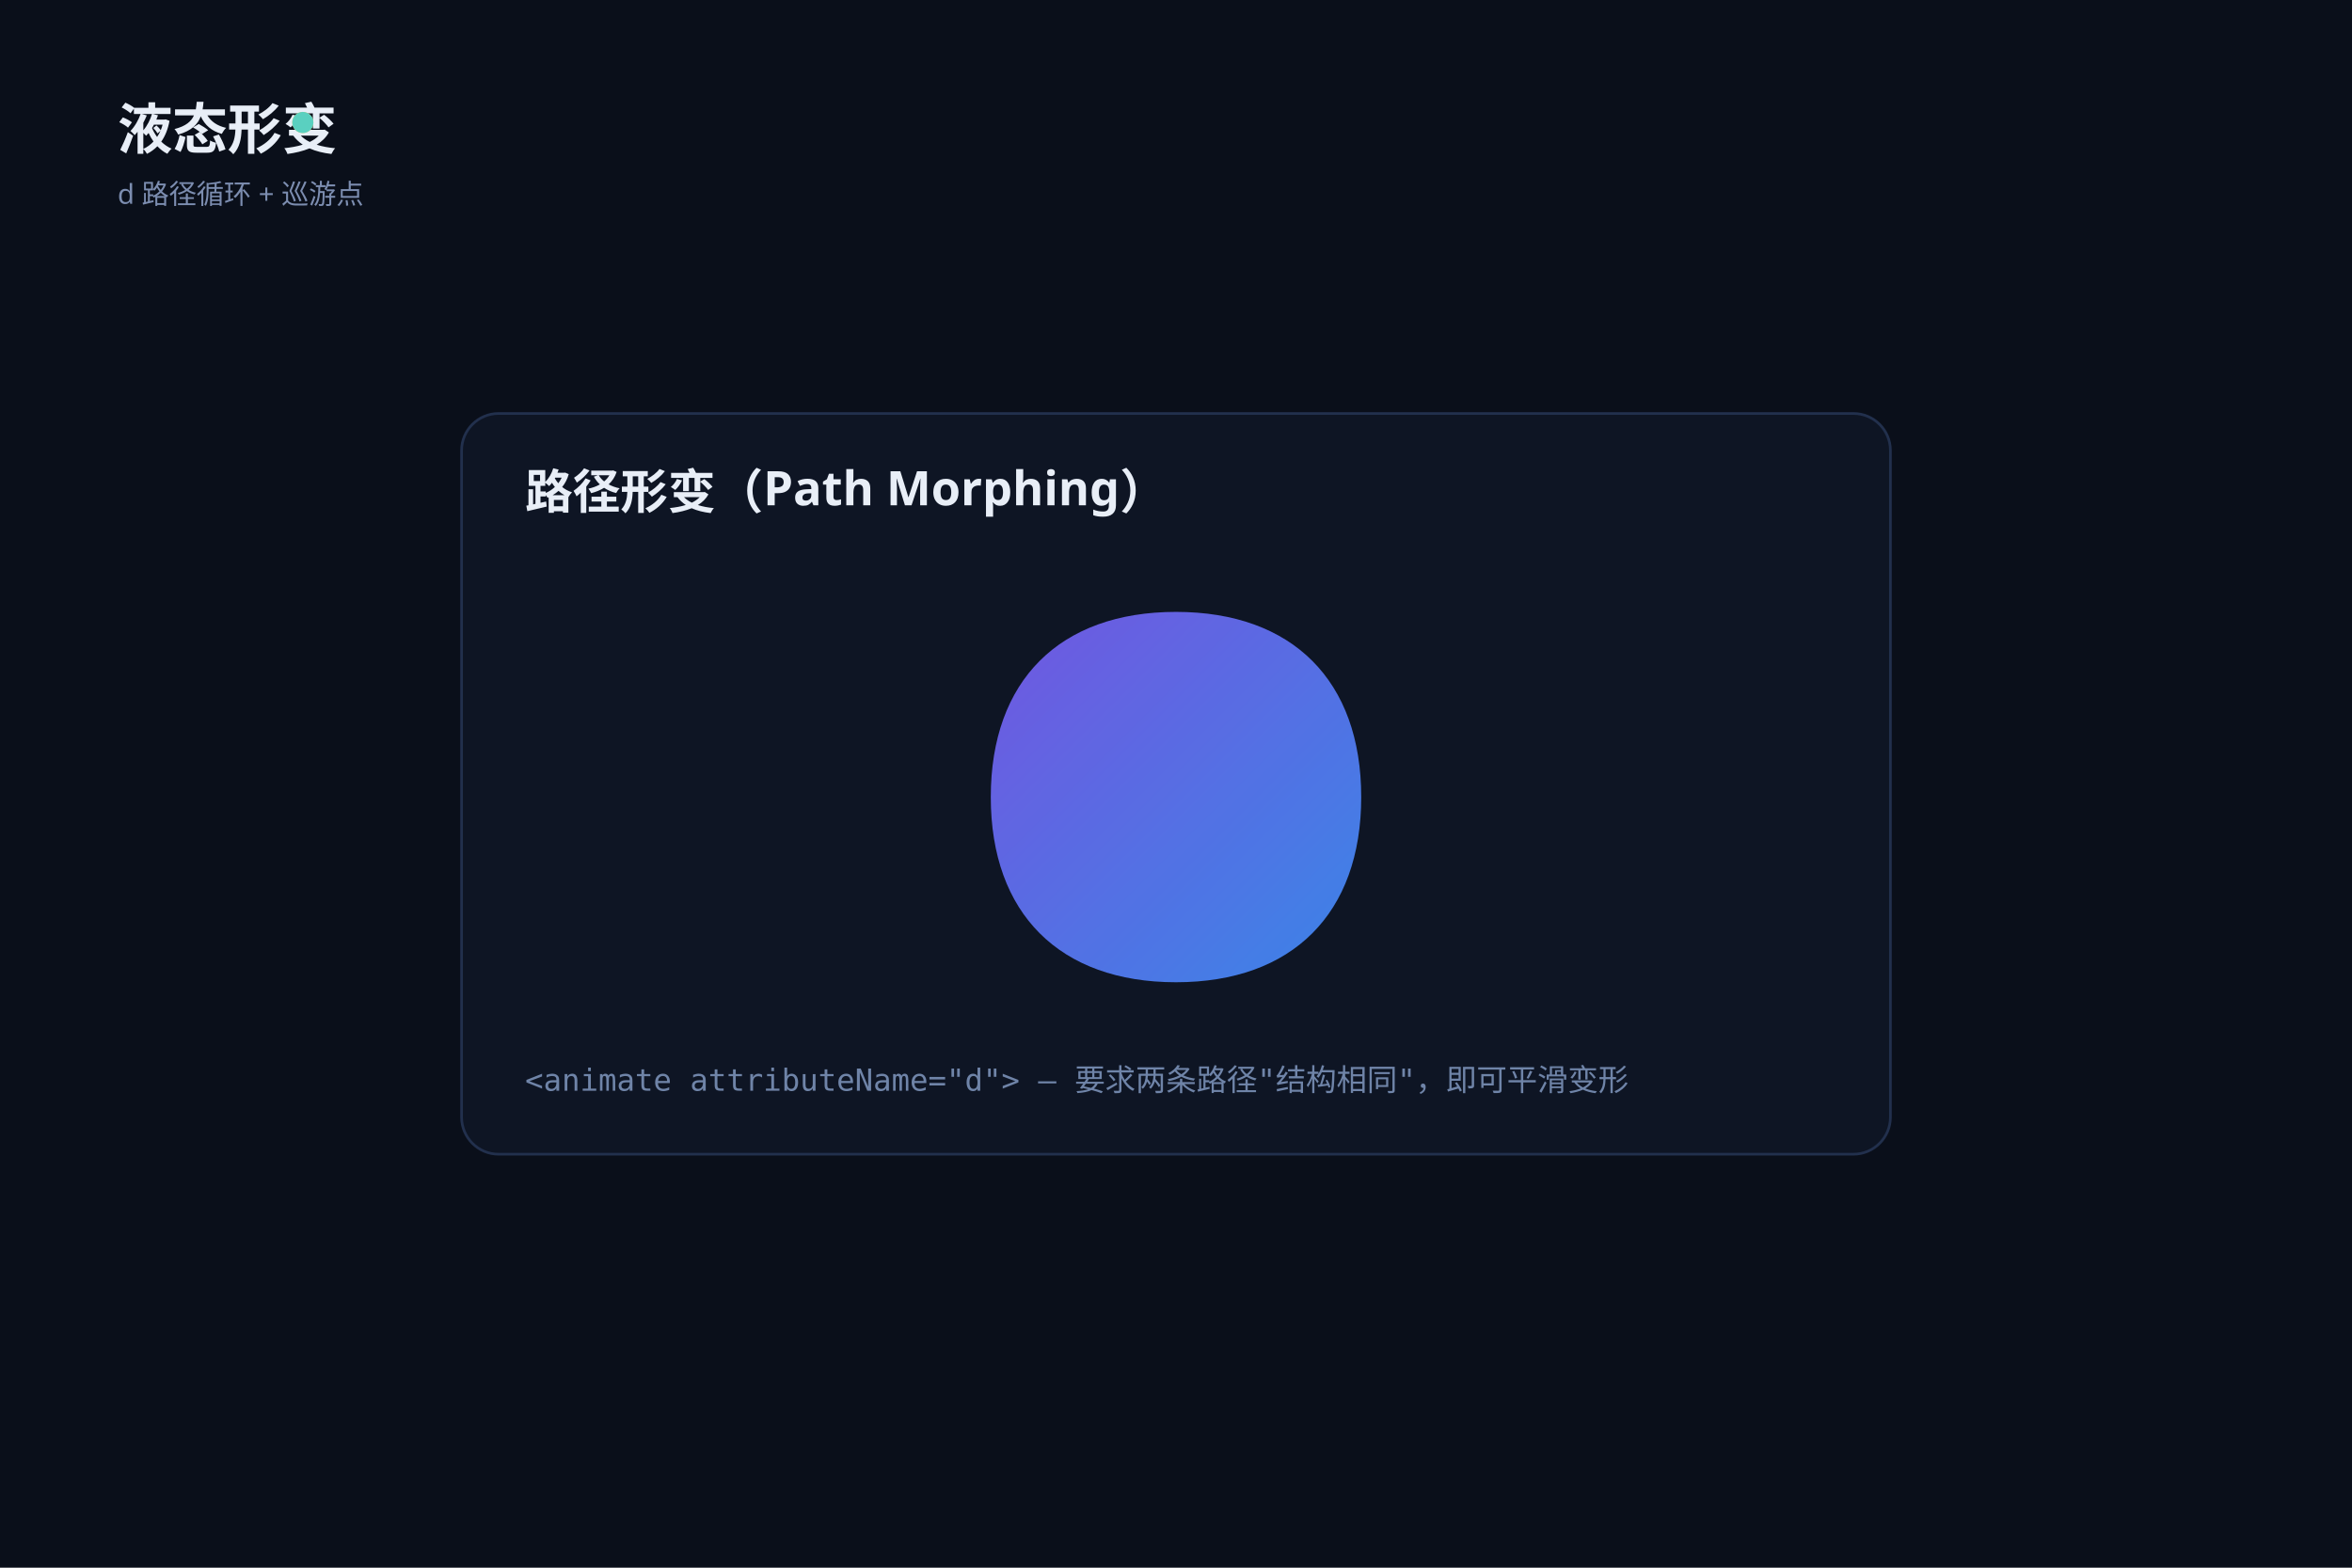
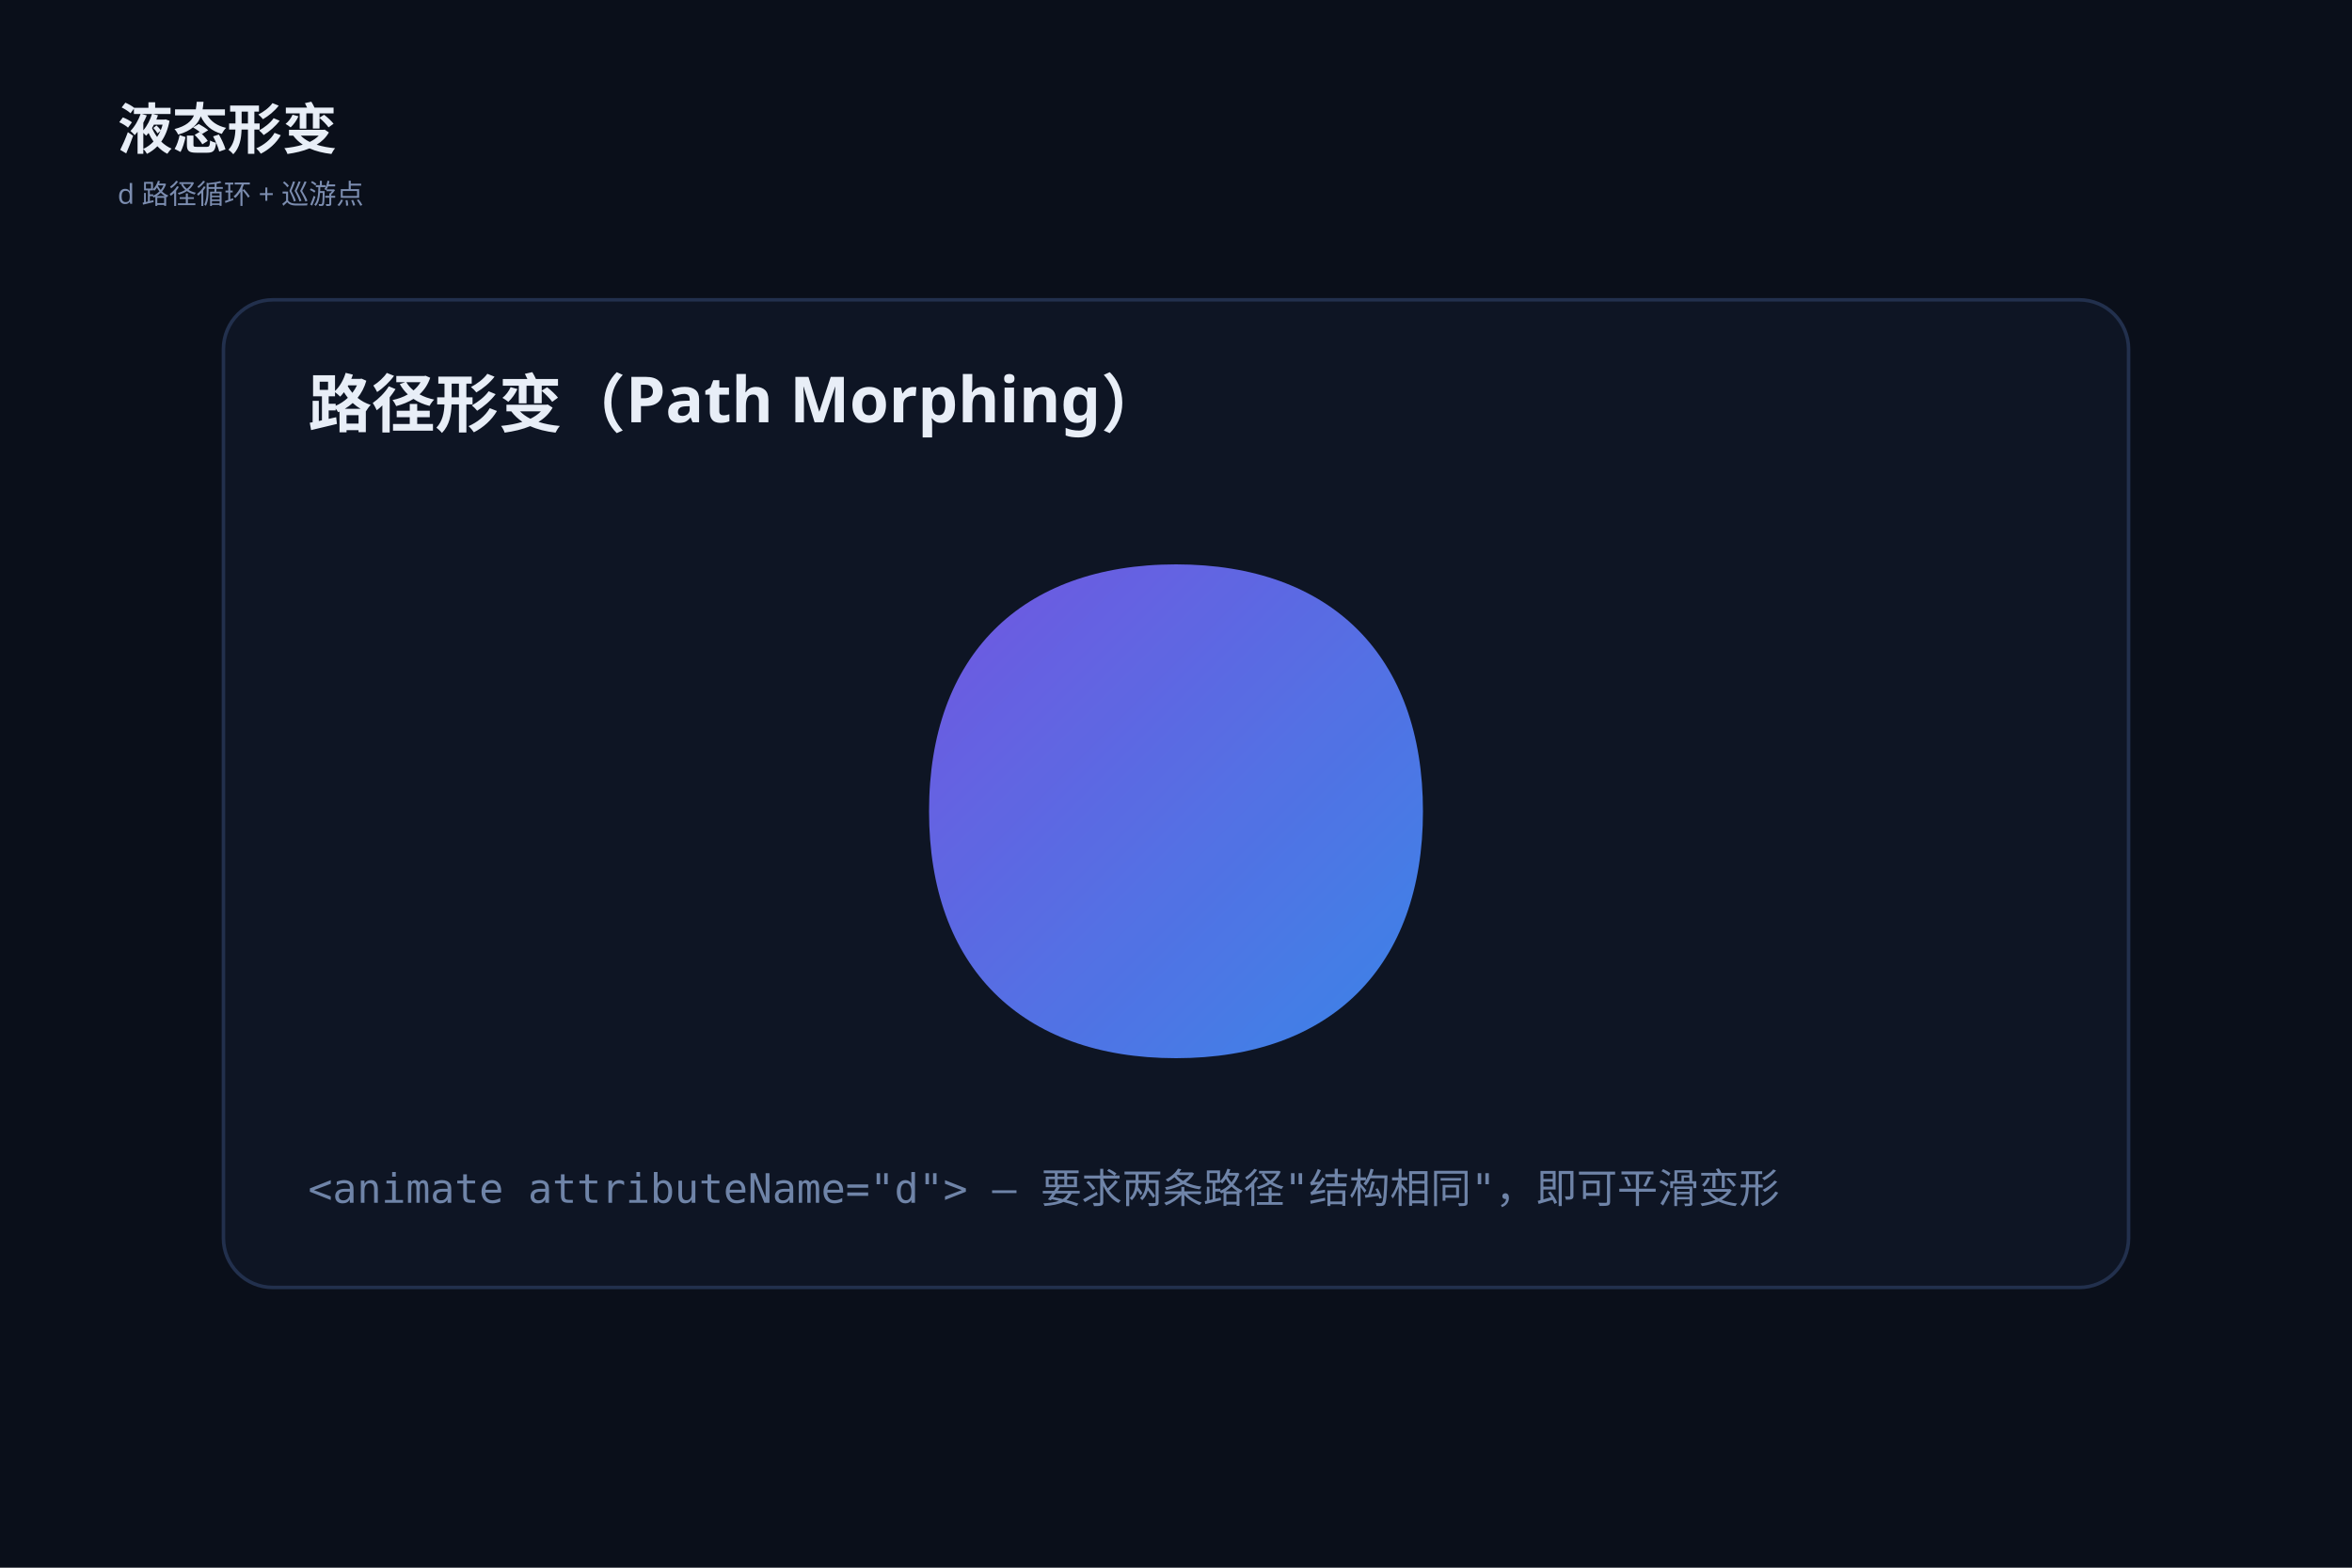
<svg xmlns="http://www.w3.org/2000/svg" width="1200" height="800" viewBox="0 0 1200 800" font-family="PingFang SC, Hiragino Sans GB, Microsoft YaHei, sans-serif">
  <rect width="1200" height="800" fill="#0a0f1a" />
  <text x="60" y="76" font-size="28" font-weight="700" fill="#e8eef7">液态形变</text>
  <text x="60" y="104" font-size="14" fill="#7c8db0">d 路径循环 + 巡游点</text>
  <defs>
    <linearGradient id="blobG" x1="0" y1="0" x2="1" y2="1">
      <stop offset="0" stop-color="#7a5cf0" />
      <stop offset="1" stop-color="#3f8ef7" />
    </linearGradient>
-     <g id="secretContent">
-       <text x="660" y="212" font-size="56" font-weight="800" fill="#ffd166" letter-spacing="6">TOP SECRET</text>
-       <text x="662" y="248" font-size="15" fill="#c6d2e4">只有光斑扫过的地方，才被"看见" —— mask 以亮度决定显隐</text>
-       <polyline points="660,290 740,290 760,318 880,318 900,290 1120,290" fill="none" stroke="#5ad0c0" stroke-width="2" />
-       <circle cx="700" cy="344" r="4" fill="#f65e5e" />
-       <circle cx="758" cy="344" r="4" fill="#f7b32b" />
-       <circle cx="816" cy="344" r="4" fill="#3ecf8e" />
-       <circle cx="874" cy="344" r="4" fill="#5b9dff" />
-       <rect x="940" y="312" width="170" height="44" rx="8" fill="none" stroke="#c98ef7" />
-       <text x="1025" y="339" font-size="13" fill="#c98ef7" text-anchor="middle">机密数据 · 001</text>
-     </g>
-     <path id="ringP" d="M330,595 m-88,0 a88,88 0 1,1 176,0 a88,88 0 1,1 -176,0" />
    <path id="orbitBlob" d="M330,255 m-115,0 a115,55 0 1,0 230,0 a115,55 0 1,0 -230,0" />
  </defs>
-   <g transform="translate(600,400) scale(1.35) translate(-330,-250)">
+   <g transform="translate(600,405) scale(1.8) translate(-330,-250)">
    <g>
      <rect x="60" y="110" width="540" height="280" rx="14" fill="#0e1524" stroke="#22304d" />
      <text x="84" y="146" font-size="18" font-weight="700" fill="#e8eef7">路径形变（Path Morphing）</text>
      <path fill="url(#blobG)" opacity="0.92" d="M330,185 C374,185 400,211 400,255 C400,299 374,325 330,325 C286,325 260,299 260,255 C260,211 286,185 330,185 Z">
        <animate attributeName="d" dur="8s" repeatCount="indefinite" values="M330,185 C374,185 400,211 400,255 C400,299 374,325 330,325 C286,325 260,299 260,255 C260,211 286,185 330,185 Z;                 M330,190 C384,188 402,206 400,255 C398,304 384,322 330,325 C276,328 258,304 260,255 C262,206 276,192 330,190 Z;                 M330,182 C380,186 408,214 402,258 C396,302 372,322 330,328 C288,334 262,300 258,252 C254,204 280,178 330,182 Z;                 M330,185 C374,185 400,211 400,255 C400,299 374,325 330,325 C286,325 260,299 260,255 C260,211 286,185 330,185 Z" />
      </path>
      <circle r="4" fill="#ffd166">
        <animateMotion dur="6s" repeatCount="indefinite">
          <mpath href="#orbitBlob" />
        </animateMotion>
      </circle>
      <circle r="4" fill="#5ad0c0">
        <animateMotion dur="6s" begin="-3s" repeatCount="indefinite">
          <mpath href="#orbitBlob" />
        </animateMotion>
      </circle>
      <text x="84" y="366" font-size="11.5" fill="#6f84a8" font-family="SFMono-Regular, Menlo, monospace">&lt;animate attributeName="d"&gt; — 要求两条路径"结构相同"，即可平滑变形</text>
    </g>
  </g>
</svg>
